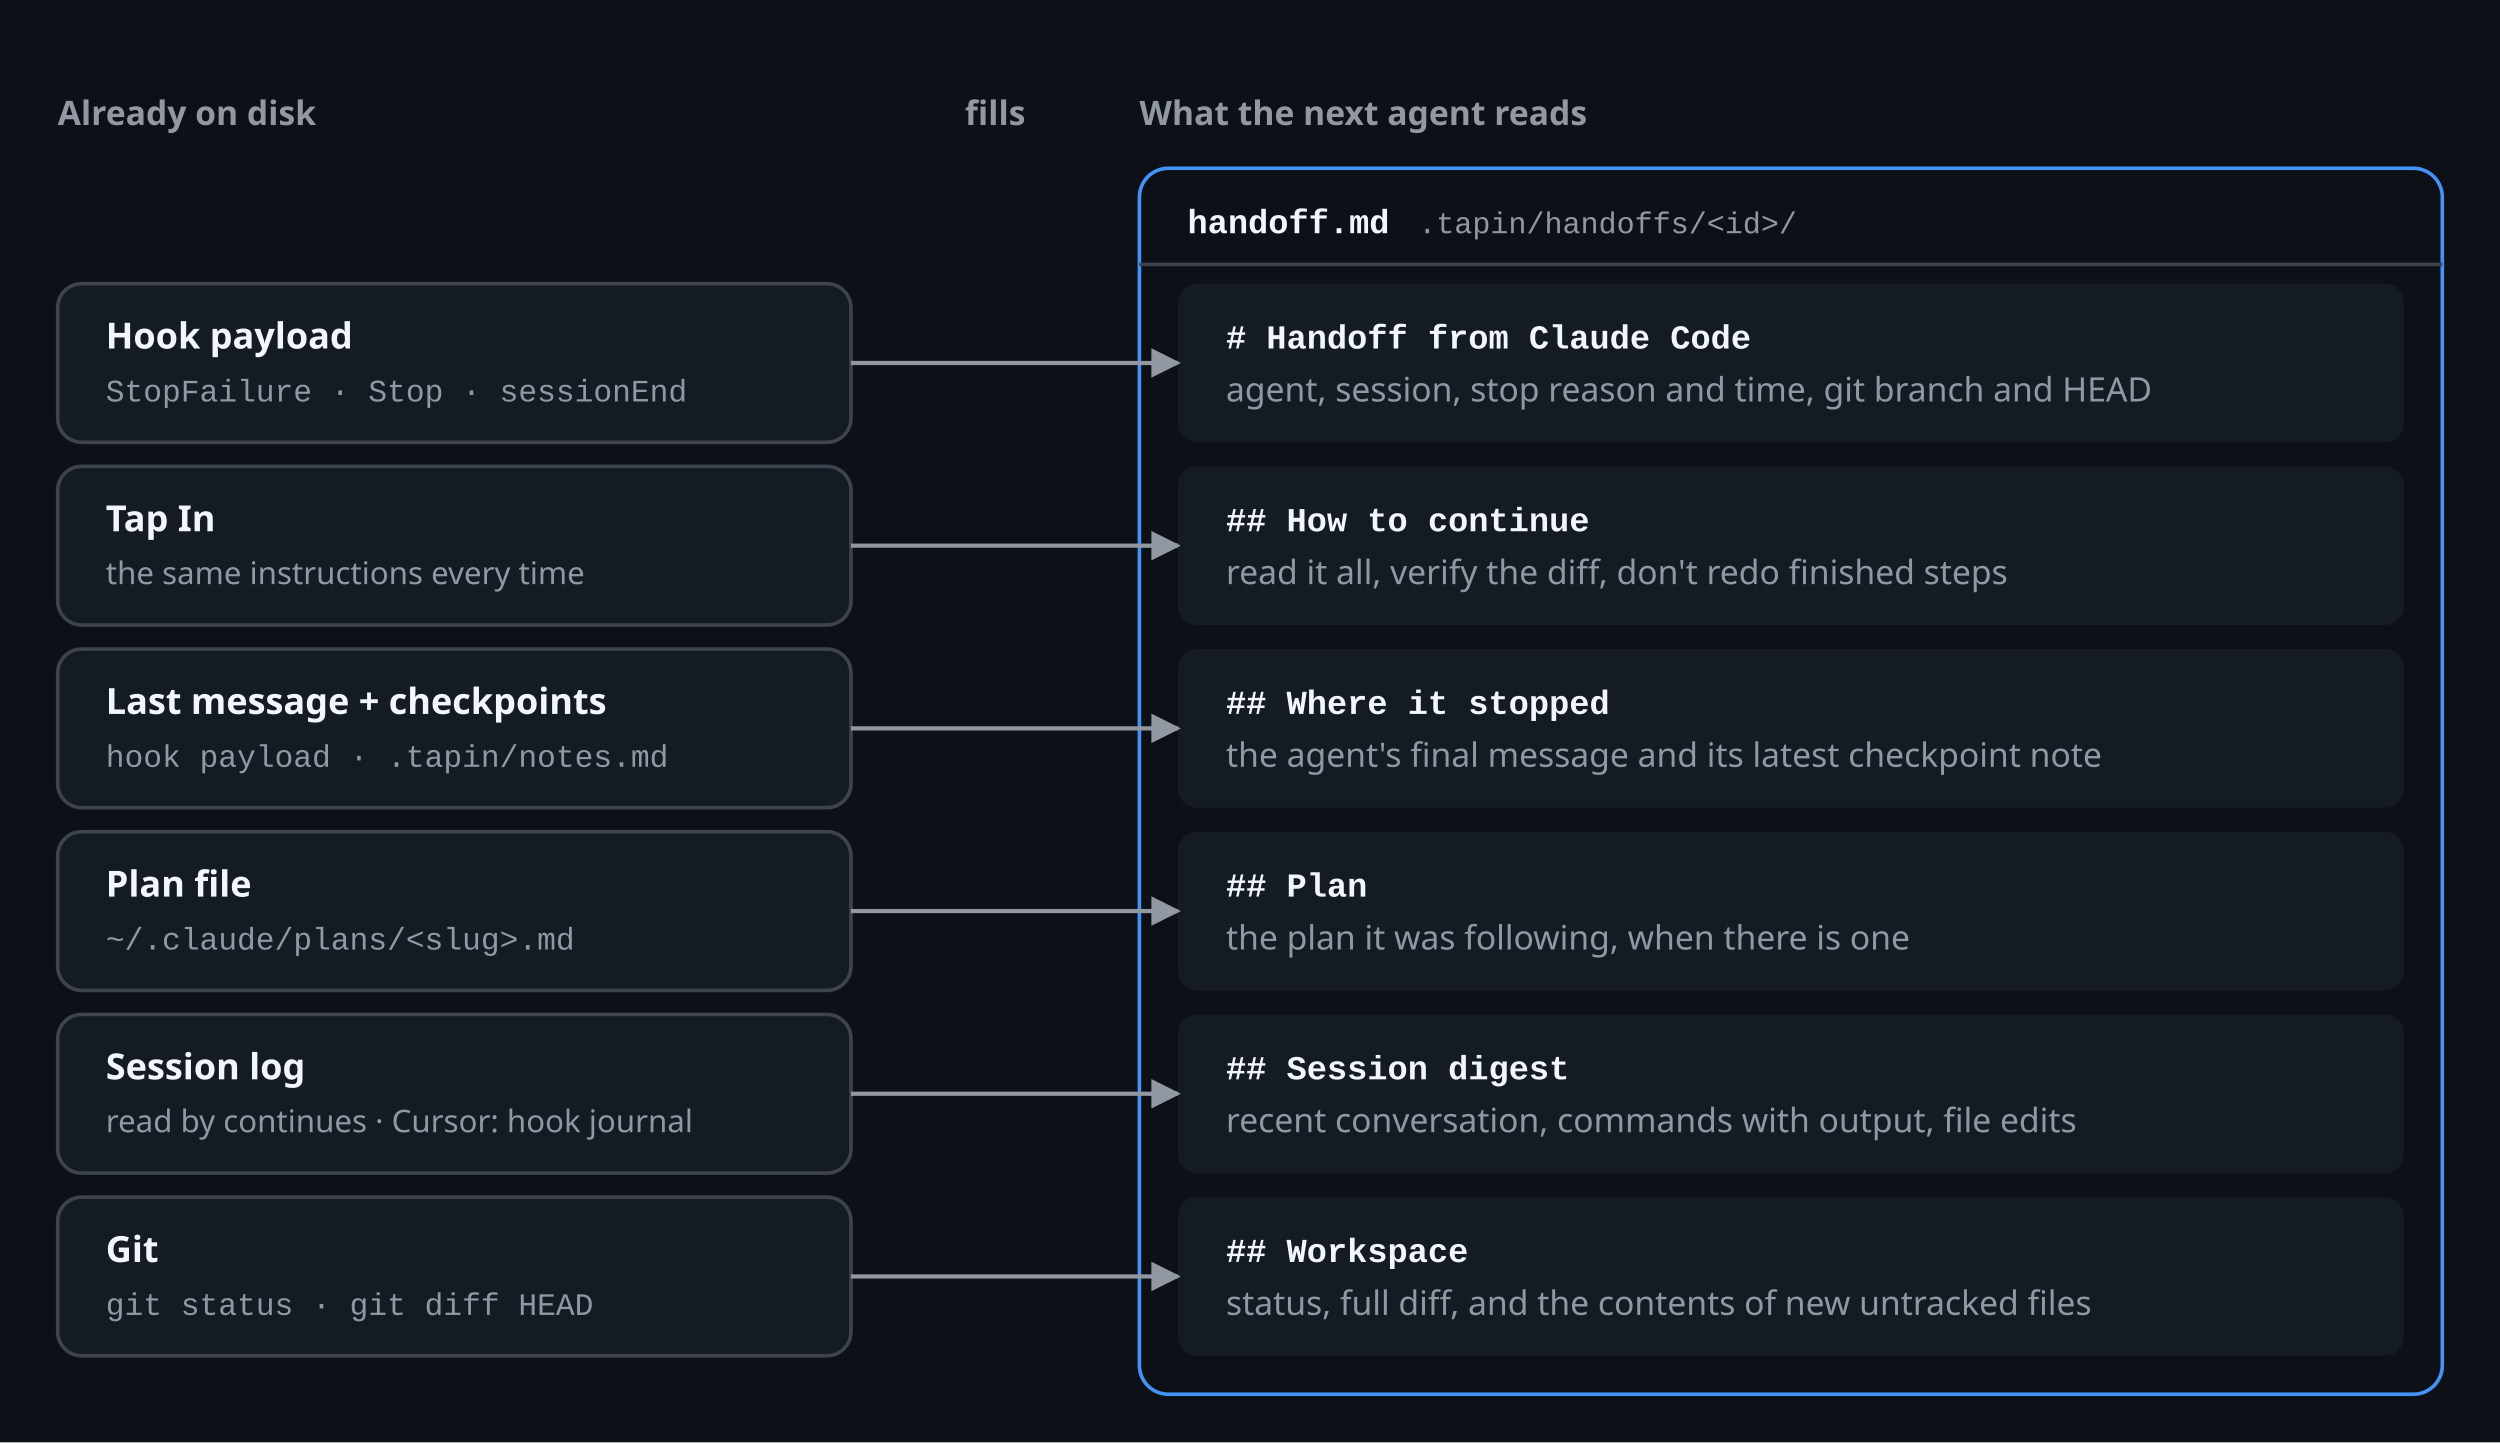
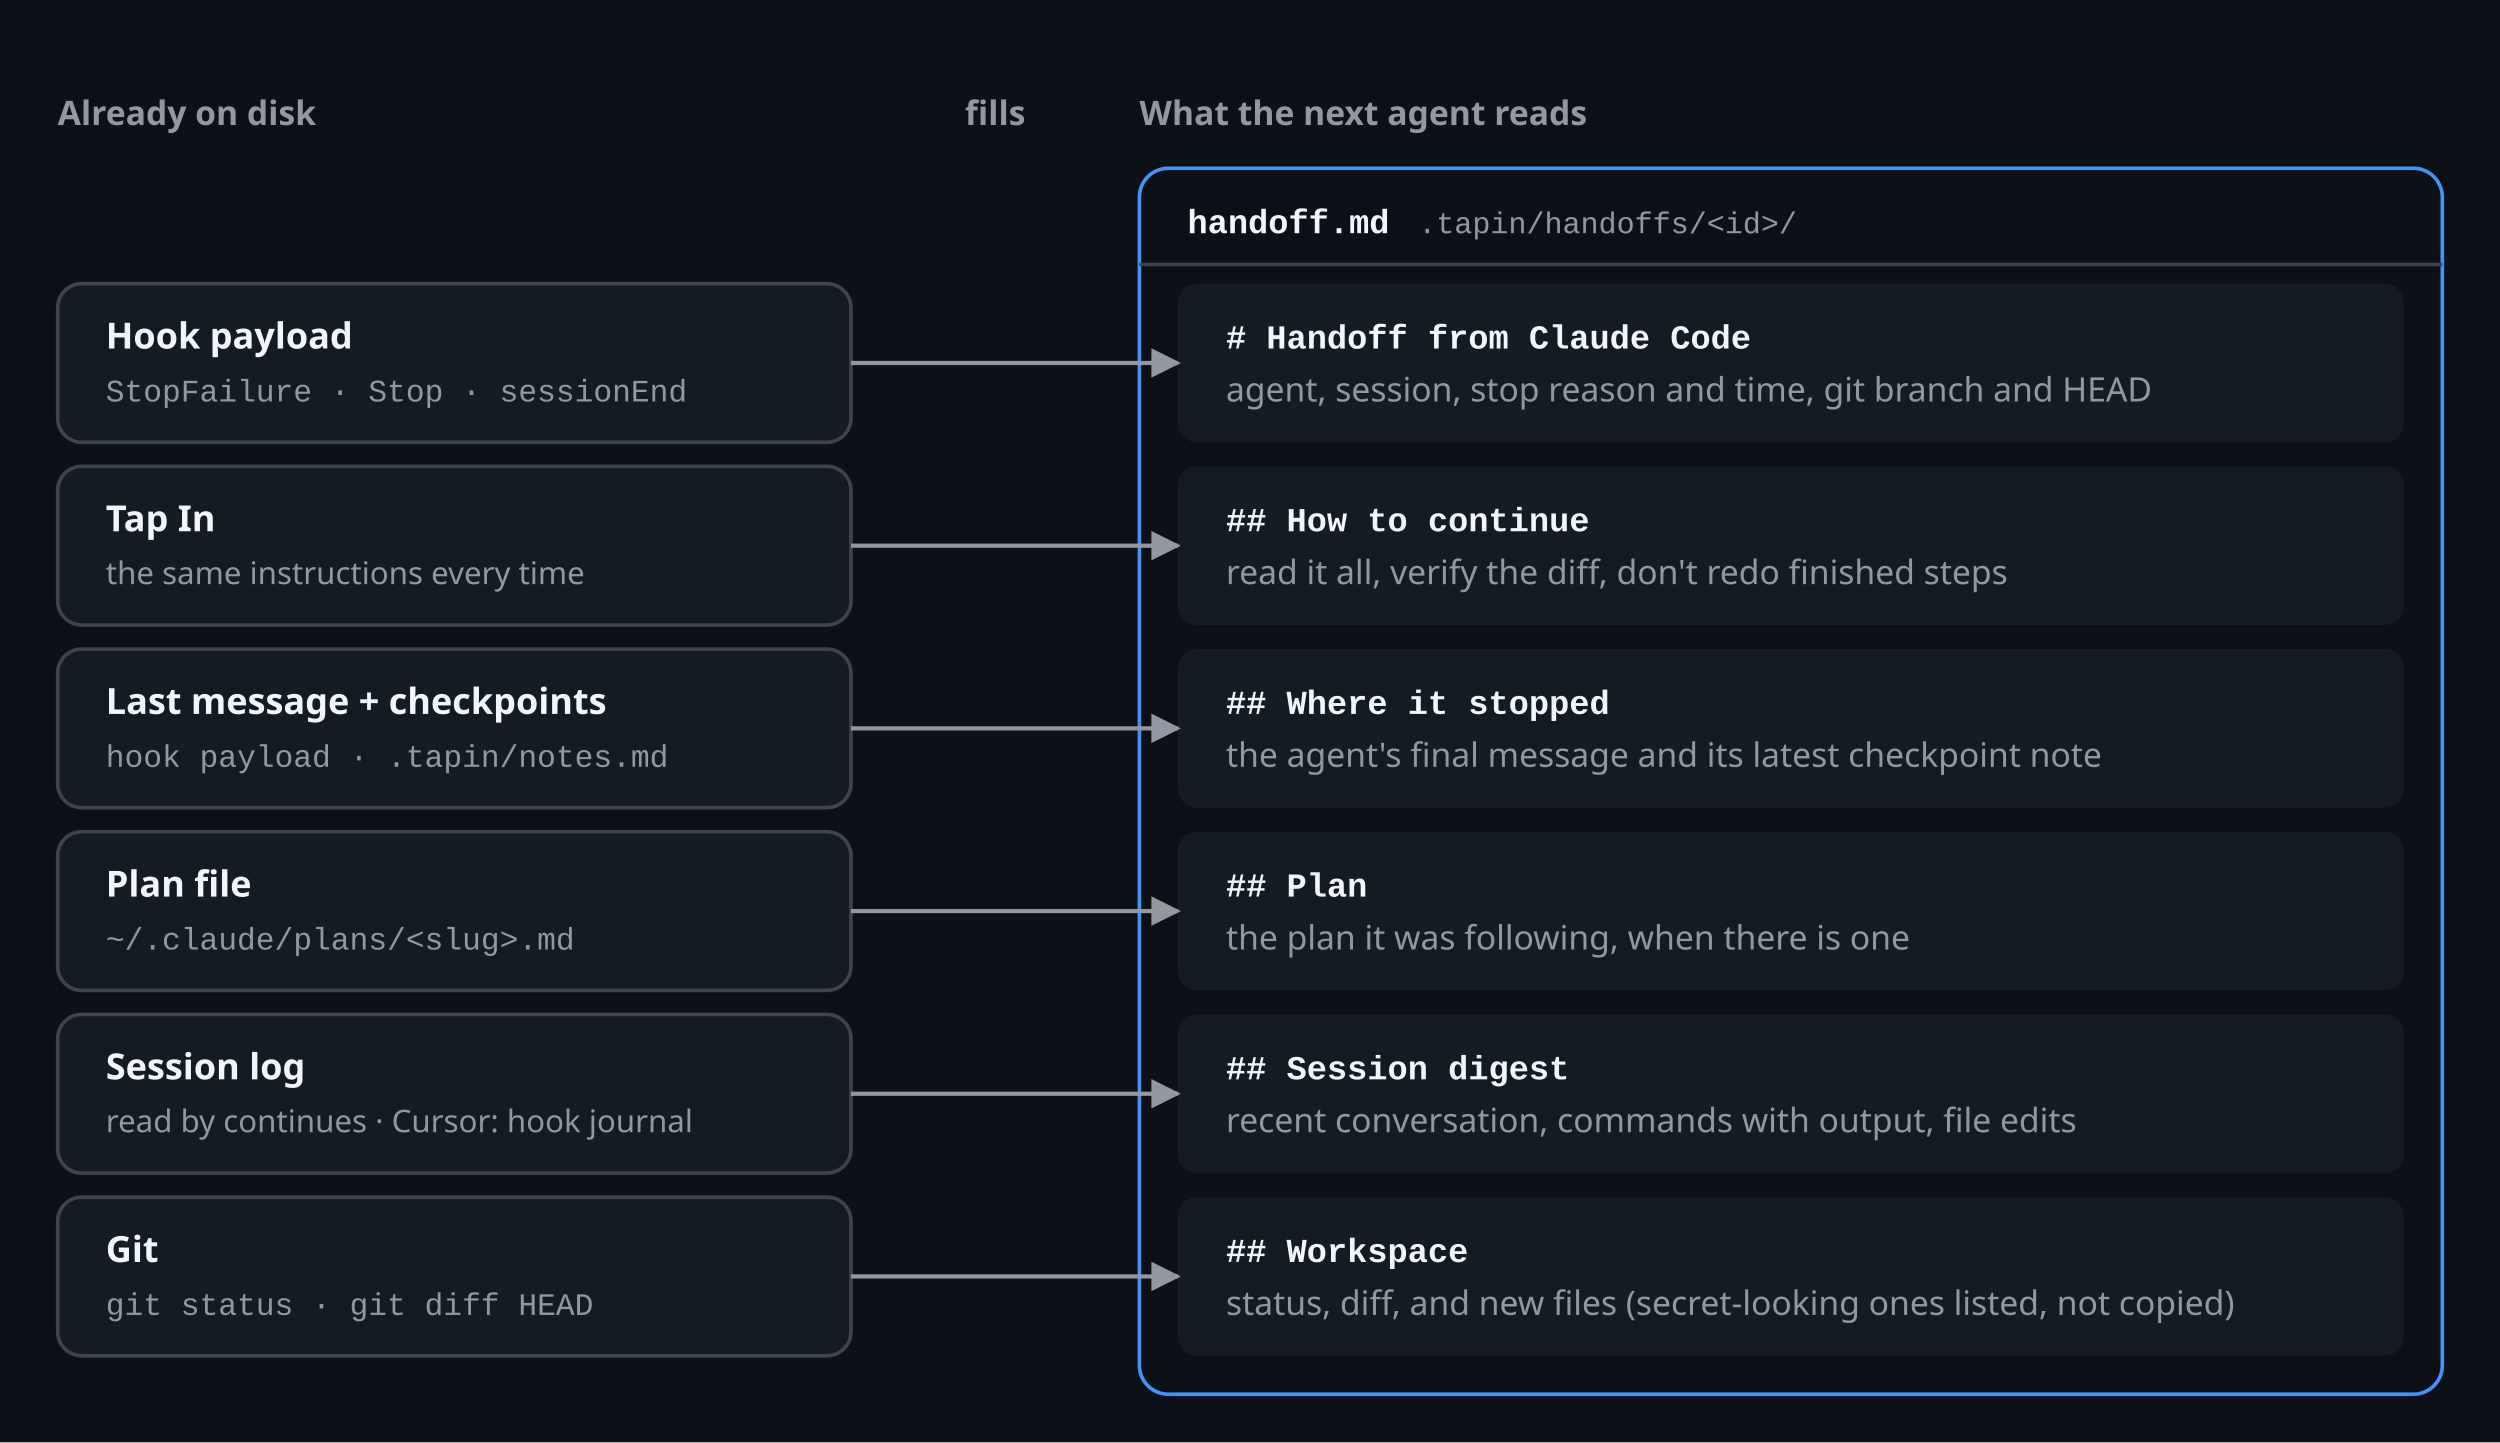
<svg xmlns="http://www.w3.org/2000/svg" viewBox="0 0 1040 600" width="1040" height="600" role="img" aria-label="Each section of handoff.md is filled from something already on disk: the hook payload, Tap In's instructions, checkpoint notes, the plan file, the session log and git.">
  <defs>
    <marker id="arrow" viewBox="0 0 10 10" refX="9" refY="5" markerWidth="7" markerHeight="7" orient="auto">
      <path d="M0,0 L10,5 L0,10 z" fill="#9198a1" />
    </marker>
  </defs>
  <rect width="1040" height="600" fill="#0d1117" />
  <text x="24" y="52" font-family="-apple-system, BlinkMacSystemFont, 'Segoe UI', 'Noto Sans', Helvetica, Arial, sans-serif" font-size="14" font-weight="600" fill="#9198a1" text-anchor="start">Already on disk</text>
  <text x="414" y="52" font-family="-apple-system, BlinkMacSystemFont, 'Segoe UI', 'Noto Sans', Helvetica, Arial, sans-serif" font-size="14" font-weight="600" fill="#9198a1" text-anchor="middle">fills</text>
  <text x="474" y="52" font-family="-apple-system, BlinkMacSystemFont, 'Segoe UI', 'Noto Sans', Helvetica, Arial, sans-serif" font-size="14" font-weight="600" fill="#9198a1" text-anchor="start">What the next agent reads</text>
  <rect x="474" y="70" width="542" height="510" rx="12" fill="#0d1117" stroke="#4493f8" stroke-width="1.5" />
  <text x="494" y="97" font-family="ui-monospace, SFMono-Regular, 'SF Mono', Menlo, Consolas, 'Liberation Mono', monospace" font-size="14" font-weight="700" fill="#f0f6fc" text-anchor="start">handoff.md</text>
  <text x="590" y="97" font-family="ui-monospace, SFMono-Regular, 'SF Mono', Menlo, Consolas, 'Liberation Mono', monospace" font-size="12.5" font-weight="400" fill="#9198a1" text-anchor="start">.tapin/handoffs/&lt;id&gt;/</text>
  <line x1="474" y1="110" x2="1016" y2="110" stroke="#3d444d" stroke-width="1.5" />
  <rect x="24" y="118" width="330" height="66" rx="10" fill="#151b23" stroke="#3d444d" stroke-width="1.5" />
  <text x="44" y="145" font-family="-apple-system, BlinkMacSystemFont, 'Segoe UI', 'Noto Sans', Helvetica, Arial, sans-serif" font-size="15" font-weight="600" fill="#f0f6fc" text-anchor="start">Hook payload</text>
  <text x="44" y="167" font-family="ui-monospace, SFMono-Regular, 'SF Mono', Menlo, Consolas, 'Liberation Mono', monospace" font-size="13" font-weight="400" fill="#9198a1" text-anchor="start">StopFailure · Stop · sessionEnd</text>
  <rect x="490" y="118" width="510" height="66" rx="8" fill="#151b23" stroke="none" />
  <text x="510" y="145" font-family="ui-monospace, SFMono-Regular, 'SF Mono', Menlo, Consolas, 'Liberation Mono', monospace" font-size="14" font-weight="600" fill="#f0f6fc" text-anchor="start"># Handoff from Claude Code</text>
  <text x="510" y="167" font-family="-apple-system, BlinkMacSystemFont, 'Segoe UI', 'Noto Sans', Helvetica, Arial, sans-serif" font-size="14" font-weight="400" fill="#9198a1" text-anchor="start">agent, session, stop reason and time, git branch and HEAD</text>
  <line x1="354" y1="151" x2="490" y2="151" stroke="#9198a1" stroke-width="1.75" marker-end="url(#arrow)" />
  <rect x="24" y="194" width="330" height="66" rx="10" fill="#151b23" stroke="#3d444d" stroke-width="1.5" />
  <text x="44" y="221" font-family="-apple-system, BlinkMacSystemFont, 'Segoe UI', 'Noto Sans', Helvetica, Arial, sans-serif" font-size="15" font-weight="600" fill="#f0f6fc" text-anchor="start">Tap In</text>
  <text x="44" y="243" font-family="-apple-system, BlinkMacSystemFont, 'Segoe UI', 'Noto Sans', Helvetica, Arial, sans-serif" font-size="13" font-weight="400" fill="#9198a1" text-anchor="start">the same instructions every time</text>
  <rect x="490" y="194" width="510" height="66" rx="8" fill="#151b23" stroke="none" />
  <text x="510" y="221" font-family="ui-monospace, SFMono-Regular, 'SF Mono', Menlo, Consolas, 'Liberation Mono', monospace" font-size="14" font-weight="600" fill="#f0f6fc" text-anchor="start">## How to continue</text>
  <text x="510" y="243" font-family="-apple-system, BlinkMacSystemFont, 'Segoe UI', 'Noto Sans', Helvetica, Arial, sans-serif" font-size="14" font-weight="400" fill="#9198a1" text-anchor="start">read it all, verify the diff, don't redo finished steps</text>
  <line x1="354" y1="227" x2="490" y2="227" stroke="#9198a1" stroke-width="1.75" marker-end="url(#arrow)" />
  <rect x="24" y="270" width="330" height="66" rx="10" fill="#151b23" stroke="#3d444d" stroke-width="1.5" />
  <text x="44" y="297" font-family="-apple-system, BlinkMacSystemFont, 'Segoe UI', 'Noto Sans', Helvetica, Arial, sans-serif" font-size="15" font-weight="600" fill="#f0f6fc" text-anchor="start">Last message + checkpoints</text>
  <text x="44" y="319" font-family="ui-monospace, SFMono-Regular, 'SF Mono', Menlo, Consolas, 'Liberation Mono', monospace" font-size="13" font-weight="400" fill="#9198a1" text-anchor="start">hook payload · .tapin/notes.md</text>
  <rect x="490" y="270" width="510" height="66" rx="8" fill="#151b23" stroke="none" />
  <text x="510" y="297" font-family="ui-monospace, SFMono-Regular, 'SF Mono', Menlo, Consolas, 'Liberation Mono', monospace" font-size="14" font-weight="600" fill="#f0f6fc" text-anchor="start">## Where it stopped</text>
  <text x="510" y="319" font-family="-apple-system, BlinkMacSystemFont, 'Segoe UI', 'Noto Sans', Helvetica, Arial, sans-serif" font-size="14" font-weight="400" fill="#9198a1" text-anchor="start">the agent's final message and its latest checkpoint note</text>
  <line x1="354" y1="303" x2="490" y2="303" stroke="#9198a1" stroke-width="1.75" marker-end="url(#arrow)" />
  <rect x="24" y="346" width="330" height="66" rx="10" fill="#151b23" stroke="#3d444d" stroke-width="1.5" />
  <text x="44" y="373" font-family="-apple-system, BlinkMacSystemFont, 'Segoe UI', 'Noto Sans', Helvetica, Arial, sans-serif" font-size="15" font-weight="600" fill="#f0f6fc" text-anchor="start">Plan file</text>
  <text x="44" y="395" font-family="ui-monospace, SFMono-Regular, 'SF Mono', Menlo, Consolas, 'Liberation Mono', monospace" font-size="13" font-weight="400" fill="#9198a1" text-anchor="start">~/.claude/plans/&lt;slug&gt;.md</text>
  <rect x="490" y="346" width="510" height="66" rx="8" fill="#151b23" stroke="none" />
  <text x="510" y="373" font-family="ui-monospace, SFMono-Regular, 'SF Mono', Menlo, Consolas, 'Liberation Mono', monospace" font-size="14" font-weight="600" fill="#f0f6fc" text-anchor="start">## Plan</text>
  <text x="510" y="395" font-family="-apple-system, BlinkMacSystemFont, 'Segoe UI', 'Noto Sans', Helvetica, Arial, sans-serif" font-size="14" font-weight="400" fill="#9198a1" text-anchor="start">the plan it was following, when there is one</text>
  <line x1="354" y1="379" x2="490" y2="379" stroke="#9198a1" stroke-width="1.75" marker-end="url(#arrow)" />
  <rect x="24" y="422" width="330" height="66" rx="10" fill="#151b23" stroke="#3d444d" stroke-width="1.5" />
  <text x="44" y="449" font-family="-apple-system, BlinkMacSystemFont, 'Segoe UI', 'Noto Sans', Helvetica, Arial, sans-serif" font-size="15" font-weight="600" fill="#f0f6fc" text-anchor="start">Session log</text>
  <text x="44" y="471" font-family="-apple-system, BlinkMacSystemFont, 'Segoe UI', 'Noto Sans', Helvetica, Arial, sans-serif" font-size="13" font-weight="400" fill="#9198a1" text-anchor="start">read by continues · Cursor: hook journal</text>
  <rect x="490" y="422" width="510" height="66" rx="8" fill="#151b23" stroke="none" />
  <text x="510" y="449" font-family="ui-monospace, SFMono-Regular, 'SF Mono', Menlo, Consolas, 'Liberation Mono', monospace" font-size="14" font-weight="600" fill="#f0f6fc" text-anchor="start">## Session digest</text>
  <text x="510" y="471" font-family="-apple-system, BlinkMacSystemFont, 'Segoe UI', 'Noto Sans', Helvetica, Arial, sans-serif" font-size="14" font-weight="400" fill="#9198a1" text-anchor="start">recent conversation, commands with output, file edits</text>
  <line x1="354" y1="455" x2="490" y2="455" stroke="#9198a1" stroke-width="1.75" marker-end="url(#arrow)" />
  <rect x="24" y="498" width="330" height="66" rx="10" fill="#151b23" stroke="#3d444d" stroke-width="1.5" />
  <text x="44" y="525" font-family="-apple-system, BlinkMacSystemFont, 'Segoe UI', 'Noto Sans', Helvetica, Arial, sans-serif" font-size="15" font-weight="600" fill="#f0f6fc" text-anchor="start">Git</text>
  <text x="44" y="547" font-family="ui-monospace, SFMono-Regular, 'SF Mono', Menlo, Consolas, 'Liberation Mono', monospace" font-size="13" font-weight="400" fill="#9198a1" text-anchor="start">git status · git diff HEAD</text>
  <rect x="490" y="498" width="510" height="66" rx="8" fill="#151b23" stroke="none" />
  <text x="510" y="525" font-family="ui-monospace, SFMono-Regular, 'SF Mono', Menlo, Consolas, 'Liberation Mono', monospace" font-size="14" font-weight="600" fill="#f0f6fc" text-anchor="start">## Workspace</text>
-   <text x="510" y="547" font-family="-apple-system, BlinkMacSystemFont, 'Segoe UI', 'Noto Sans', Helvetica, Arial, sans-serif" font-size="14" font-weight="400" fill="#9198a1" text-anchor="start">status, full diff, and the contents of new untracked files</text>
+   <text x="510" y="547" font-family="-apple-system, BlinkMacSystemFont, 'Segoe UI', 'Noto Sans', Helvetica, Arial, sans-serif" font-size="14" font-weight="400" fill="#9198a1" text-anchor="start">status, diff, and new files (secret-looking ones listed, not copied)</text>
  <line x1="354" y1="531" x2="490" y2="531" stroke="#9198a1" stroke-width="1.75" marker-end="url(#arrow)" />
</svg>
